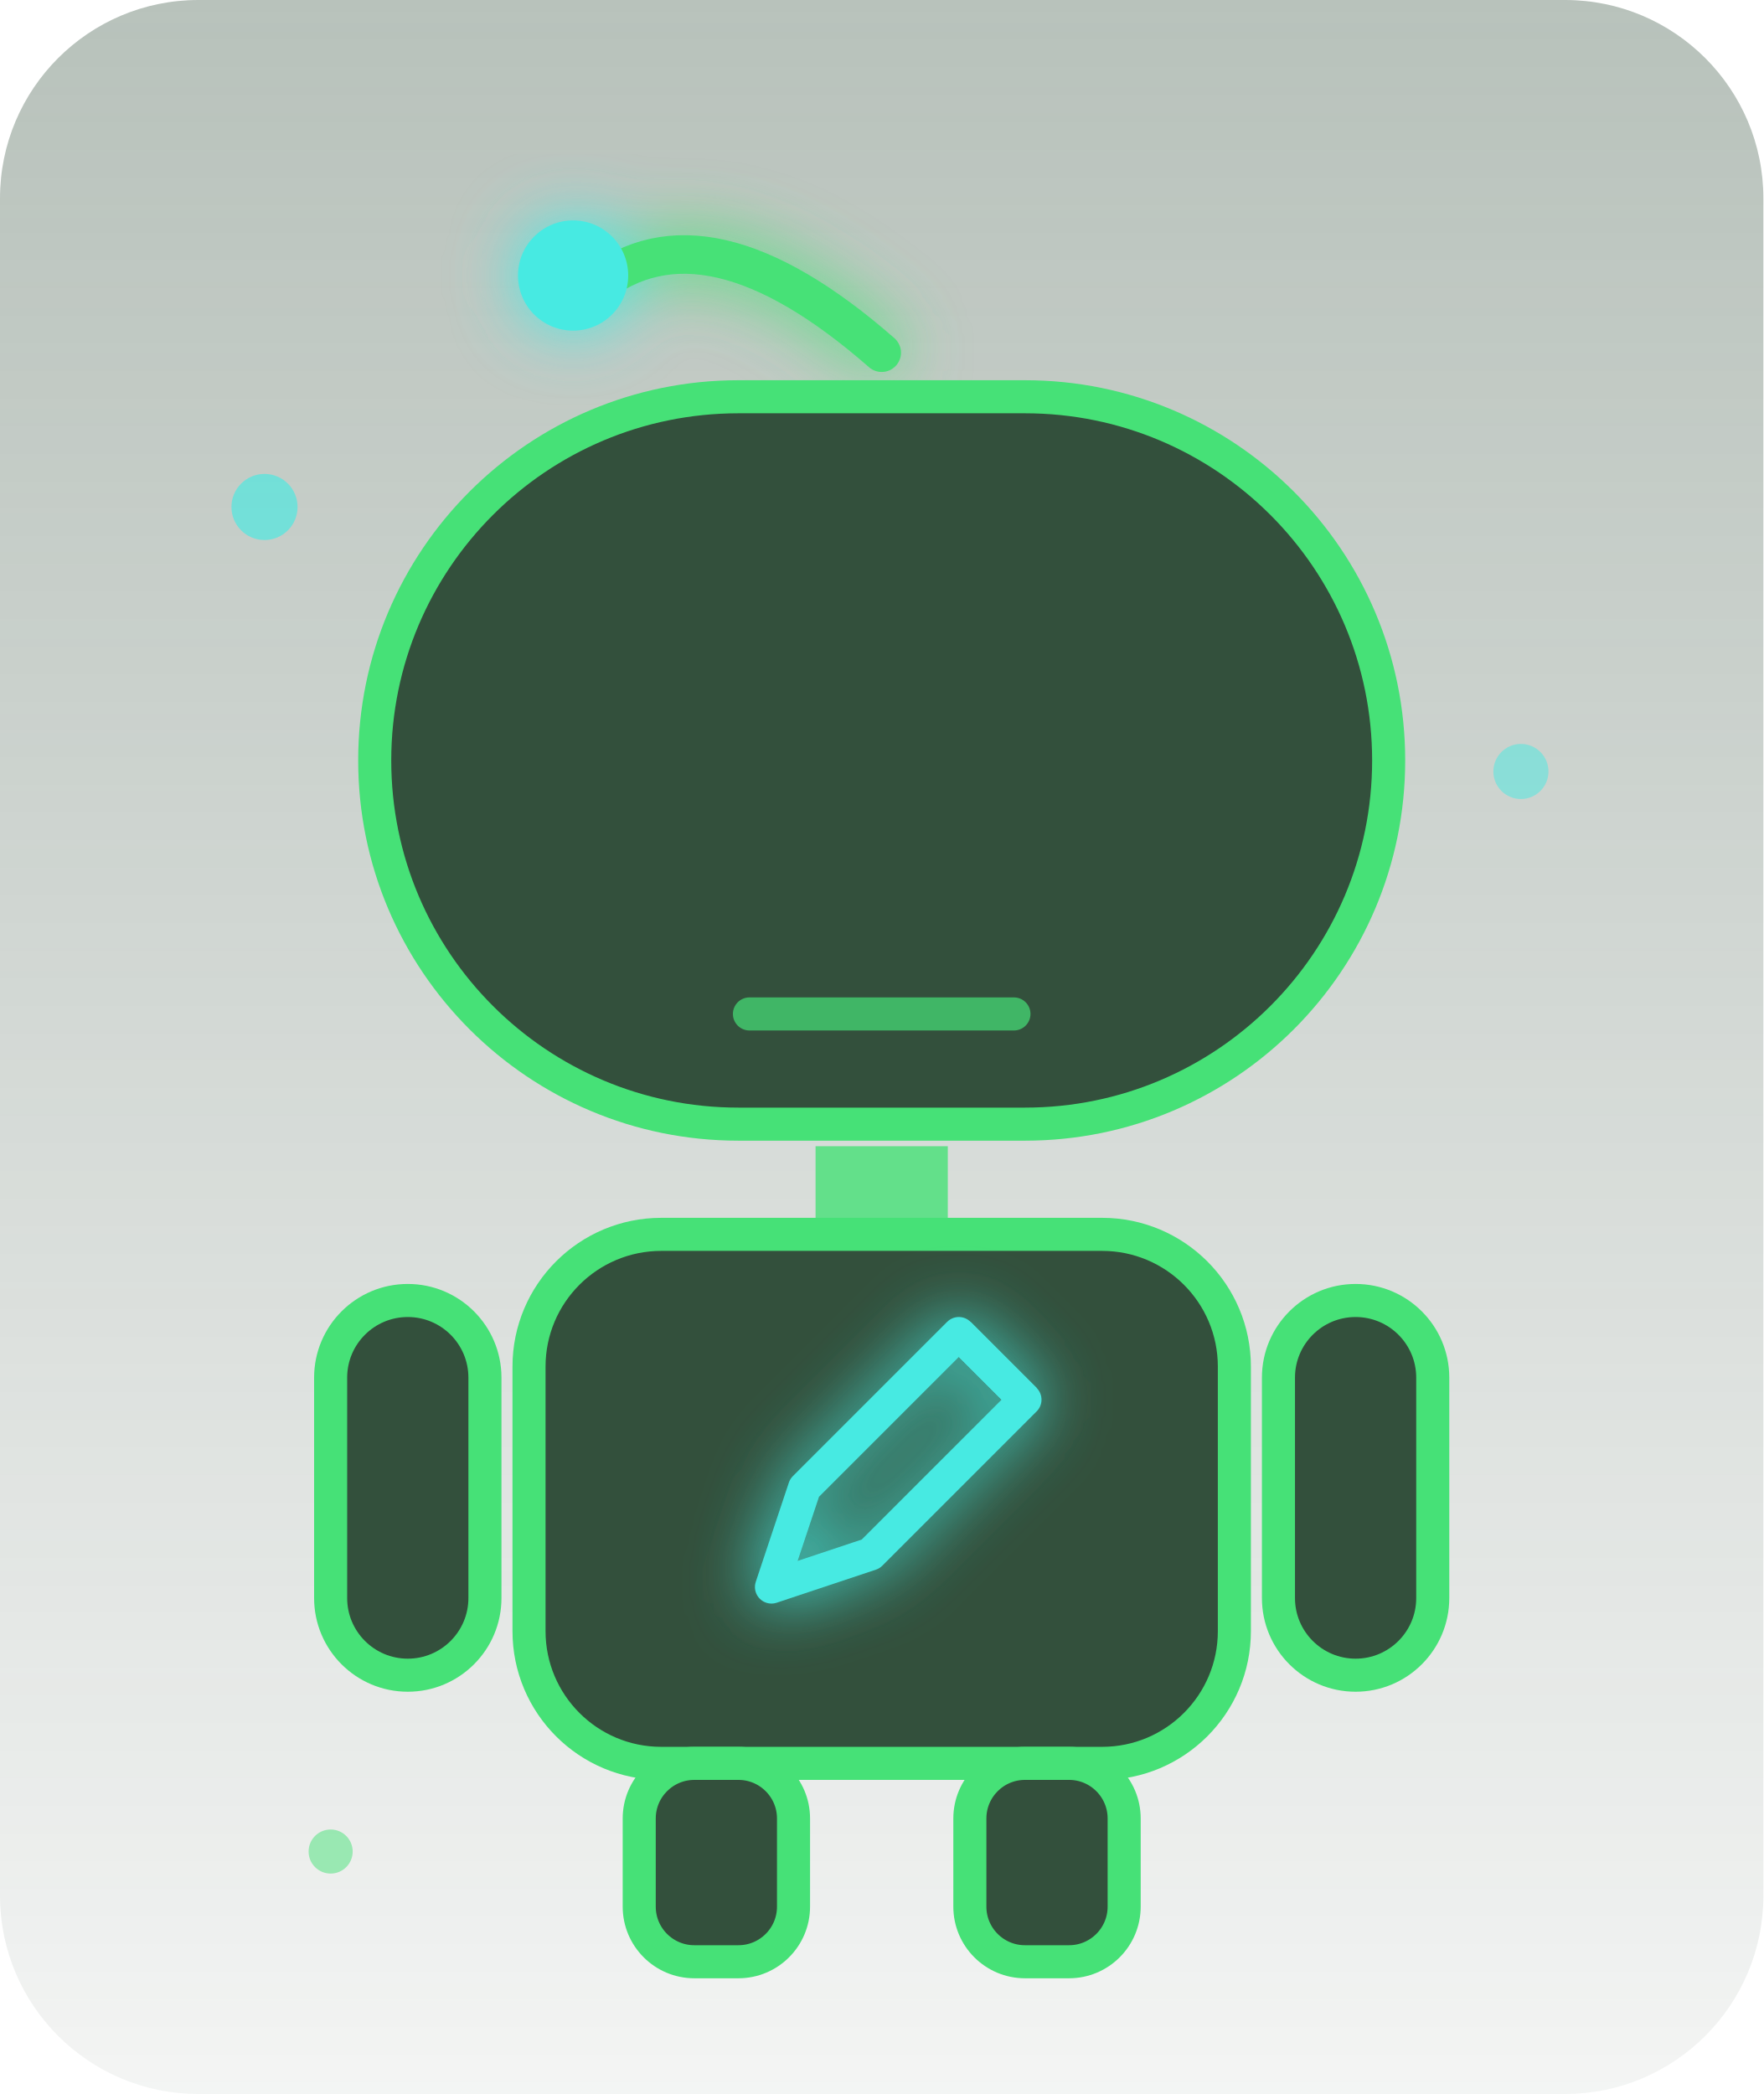
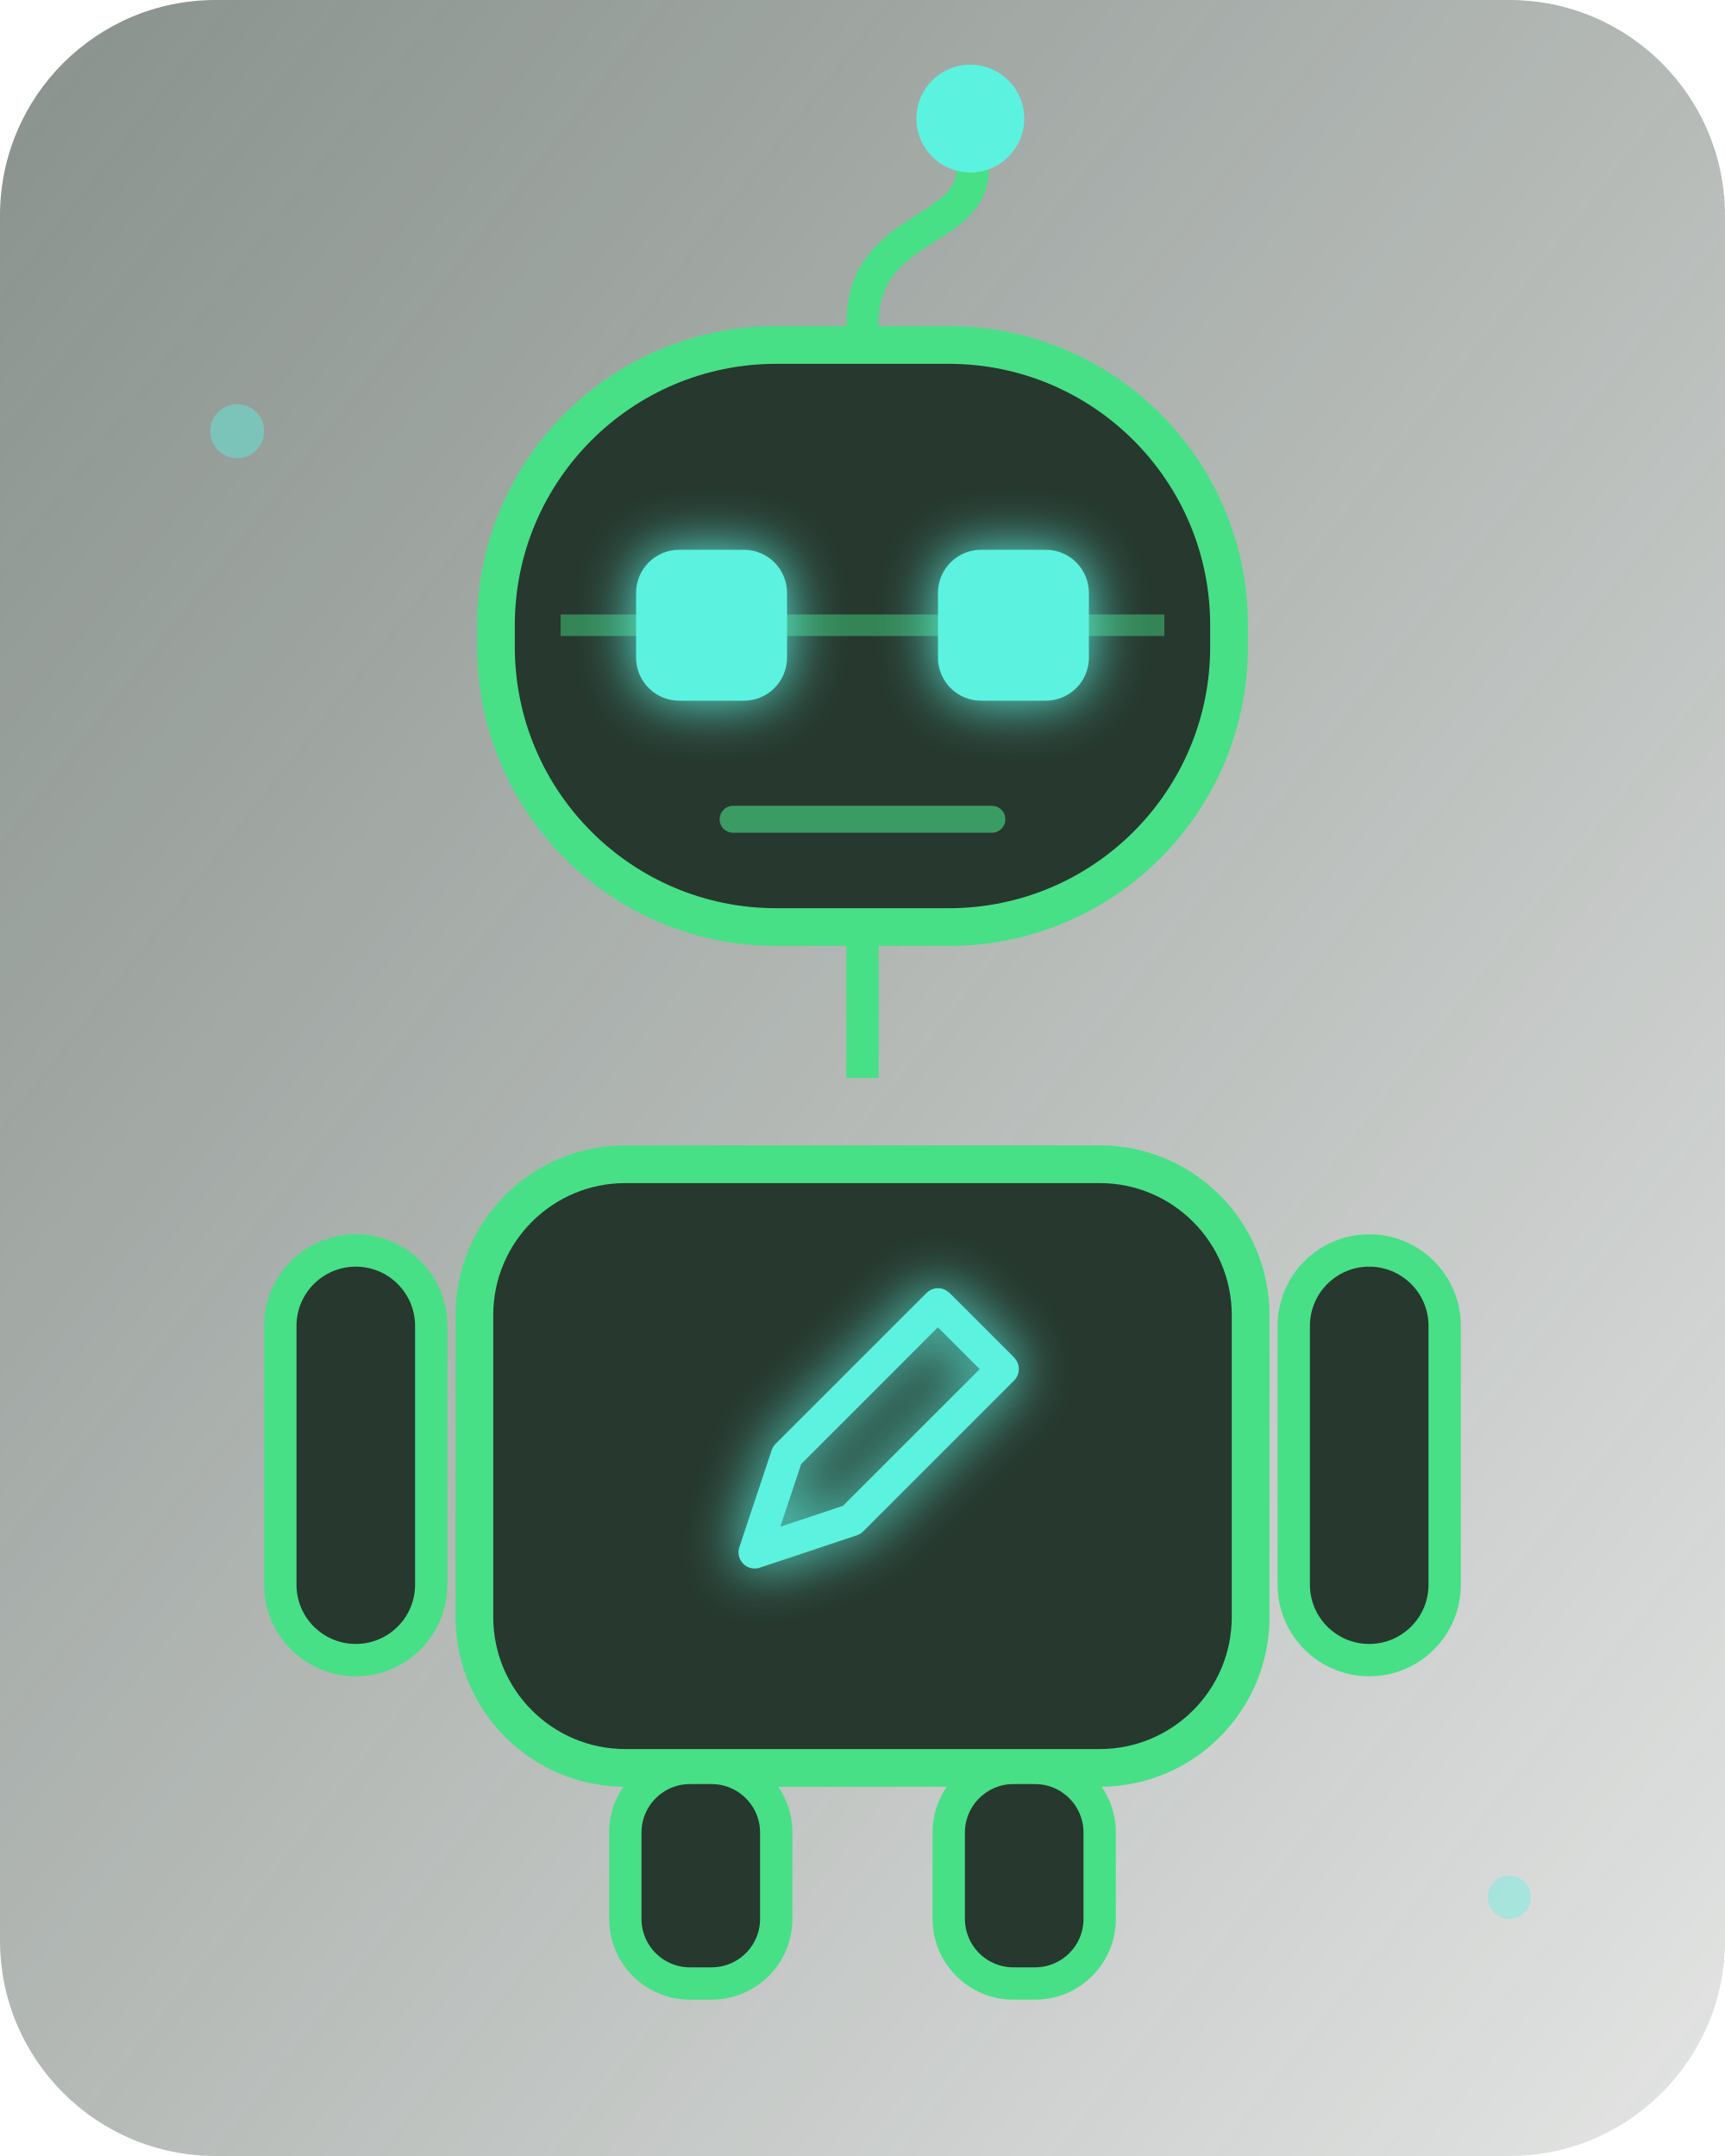
- <svg xmlns="http://www.w3.org/2000/svg" viewBox="0 0 160 190" width="160" height="190" role="img" aria-label="Skill Authoring robot">
+ <svg xmlns="http://www.w3.org/2000/svg" viewBox="0 0 160 200" width="160" height="200" role="img" aria-label="Skill Authoring robot">
  <defs>
-     <linearGradient id="bg" x1="0" y1="0" x2="0" y2="1">
-       <stop offset="0%" stop-color="#33503c" stop-opacity="0.35" />
-       <stop offset="100%" stop-color="#1c3524" stop-opacity="0.05" />
+     <linearGradient id="bg" x1="0" y1="0" x2="1" y2="1">
+       <stop offset="0%" stop-color="#27382e" stop-opacity="0.55" />
+       <stop offset="100%" stop-color="#19261e" stop-opacity="0.12" />
    </linearGradient>
    <filter id="glow" x="-50%" y="-50%" width="200%" height="200%">
-       <feGaussianBlur stdDeviation="3" result="b" />
+       <feGaussianBlur stdDeviation="2.6" result="b" />
      <feMerge>
        <feMergeNode in="b" />
        <feMergeNode in="SourceGraphic" />
      </feMerge>
    </filter>
  </defs>
-   <rect x="0" y="0" width="160" height="190" rx="18" fill="url(#bg)" />
+   <rect width="160" height="200" rx="20" fill="url(#bg)" />
+   <path d="M80 30 C80 20 92 22 90 14" fill="none" stroke="#47e087" stroke-width="3" stroke-linecap="round" />
+   <circle cx="90" cy="11" r="5" fill="#5cf2e0">
+     <animate attributeName="opacity" values="1;0.4;1" dur="2.6s" repeatCount="indefinite" />
+   </circle>
+   <rect x="46" y="32" width="68" height="54" rx="26" fill="#27382e" stroke="#47e087" stroke-width="3.5" />
+   <path d="M52 58 h56" stroke="#47e087" stroke-width="2" opacity="0.45" />
  <g filter="url(#glow)">
-     <path d="M80 32 q-16 -14 -26 -6" stroke="#46e177" stroke-width="3.5" fill="none" stroke-linecap="round" />
-     <circle cx="52" cy="25" r="5" fill="#47eae2">
-       <animate attributeName="cy" values="25;21;25" dur="2.6s" repeatCount="indefinite" />
-     </circle>
+     <rect x="59" y="51" width="14" height="14" rx="4" fill="#5cf2e0" />
+     <rect x="87" y="51" width="14" height="14" rx="4" fill="#5cf2e0">
+       <animate attributeName="opacity" values="1;0.35;1" dur="2.4s" repeatCount="indefinite" />
+     </rect>
  </g>
-   <rect x="34" y="36" width="92" height="66" rx="33" fill="#33503c" stroke="#46e177" stroke-width="3" />
+   <path d="M68 76 h24" stroke="#47e087" stroke-width="2.5" stroke-linecap="round" opacity="0.6" />
+   <path d="M80 86 v14" stroke="#47e087" stroke-width="3" />
+   <rect x="44" y="108" width="72" height="56" rx="14" fill="#27382e" stroke="#47e087" stroke-width="3.5" />
  <g filter="url(#glow)">
-     <path d="M52 68 h22" stroke="#47eae2" stroke-width="6" stroke-linecap="round">
-       <animate attributeName="opacity" values="1;.35;1" dur="2.4s" repeatCount="indefinite" />
-     </path>
-     <path d="M86 68 h22" stroke="#47eae2" stroke-width="6" stroke-linecap="round">
-       <animate attributeName="opacity" values="1;.35;1" dur="2.4s" repeatCount="indefinite" />
-     </path>
+     <path d="M70 144 l3 -9 14 -14 6 6 -14 14z" fill="none" stroke="#5cf2e0" stroke-width="3" stroke-linejoin="round" />
+     <path d="M87 121 l6 6" stroke="#5cf2e0" stroke-width="3" />
  </g>
-   <path d="M68 92 h24" stroke="#46e177" stroke-width="3" stroke-linecap="round" opacity="0.7" />
-   <rect x="74" y="104" width="12" height="8" fill="#46e177" opacity="0.8" />
-   <rect x="48" y="112" width="64" height="48" rx="12" fill="#33503c" stroke="#46e177" stroke-width="3" />
-   <g filter="url(#glow)">
-     <path d="M70 144 l3 -9 14 -14 6 6 -14 14z" fill="none" stroke="#47eae2" stroke-width="3" stroke-linejoin="round" />
-     <path d="M87 121 l6 6" stroke="#47eae2" stroke-width="3" />
-   </g>
-   <rect x="30" y="118" width="14" height="34" rx="7" fill="#33503c" stroke="#46e177" stroke-width="3" />
-   <rect x="116" y="118" width="14" height="34" rx="7" fill="#33503c" stroke="#46e177" stroke-width="3" />
-   <rect x="58" y="160" width="14" height="18" rx="5" fill="#33503c" stroke="#46e177" stroke-width="3" />
-   <rect x="88" y="160" width="14" height="18" rx="5" fill="#33503c" stroke="#46e177" stroke-width="3" />
-   <circle cx="24" cy="46" r="3" fill="#47eae2" opacity="0.65">
-     <animate attributeName="opacity" values="0.65;0.15;0.65" dur="3.1s" repeatCount="indefinite" />
+   <rect x="26" y="116" width="14" height="38" rx="7" fill="#27382e" stroke="#47e087" stroke-width="3" />
+   <rect x="120" y="116" width="14" height="38" rx="7" fill="#27382e" stroke="#47e087" stroke-width="3" />
+   <rect x="58" y="164" width="14" height="20" rx="6" fill="#27382e" stroke="#47e087" stroke-width="3" />
+   <rect x="88" y="164" width="14" height="20" rx="6" fill="#27382e" stroke="#47e087" stroke-width="3" />
+   <circle cx="22" cy="40" r="2.5" fill="#5cf2e0" opacity="0.45">
+     <animate attributeName="opacity" values="0.45;0.1;0.45" dur="3.6s" repeatCount="indefinite" />
  </circle>
-   <circle cx="138" cy="70" r="2.5" fill="#47eae2" opacity="0.5">
-     <animate attributeName="opacity" values="0.2;0.7;0.2" dur="2.4s" repeatCount="indefinite" />
-   </circle>
-   <circle cx="30" cy="168" r="2" fill="#46e177" opacity="0.5">
-     <animate attributeName="opacity" values="0.6;0.2;0.6" dur="3.8s" repeatCount="indefinite" />
-   </circle>
+   <circle cx="140" cy="176" r="2" fill="#5cf2e0" opacity="0.4" />
</svg>
